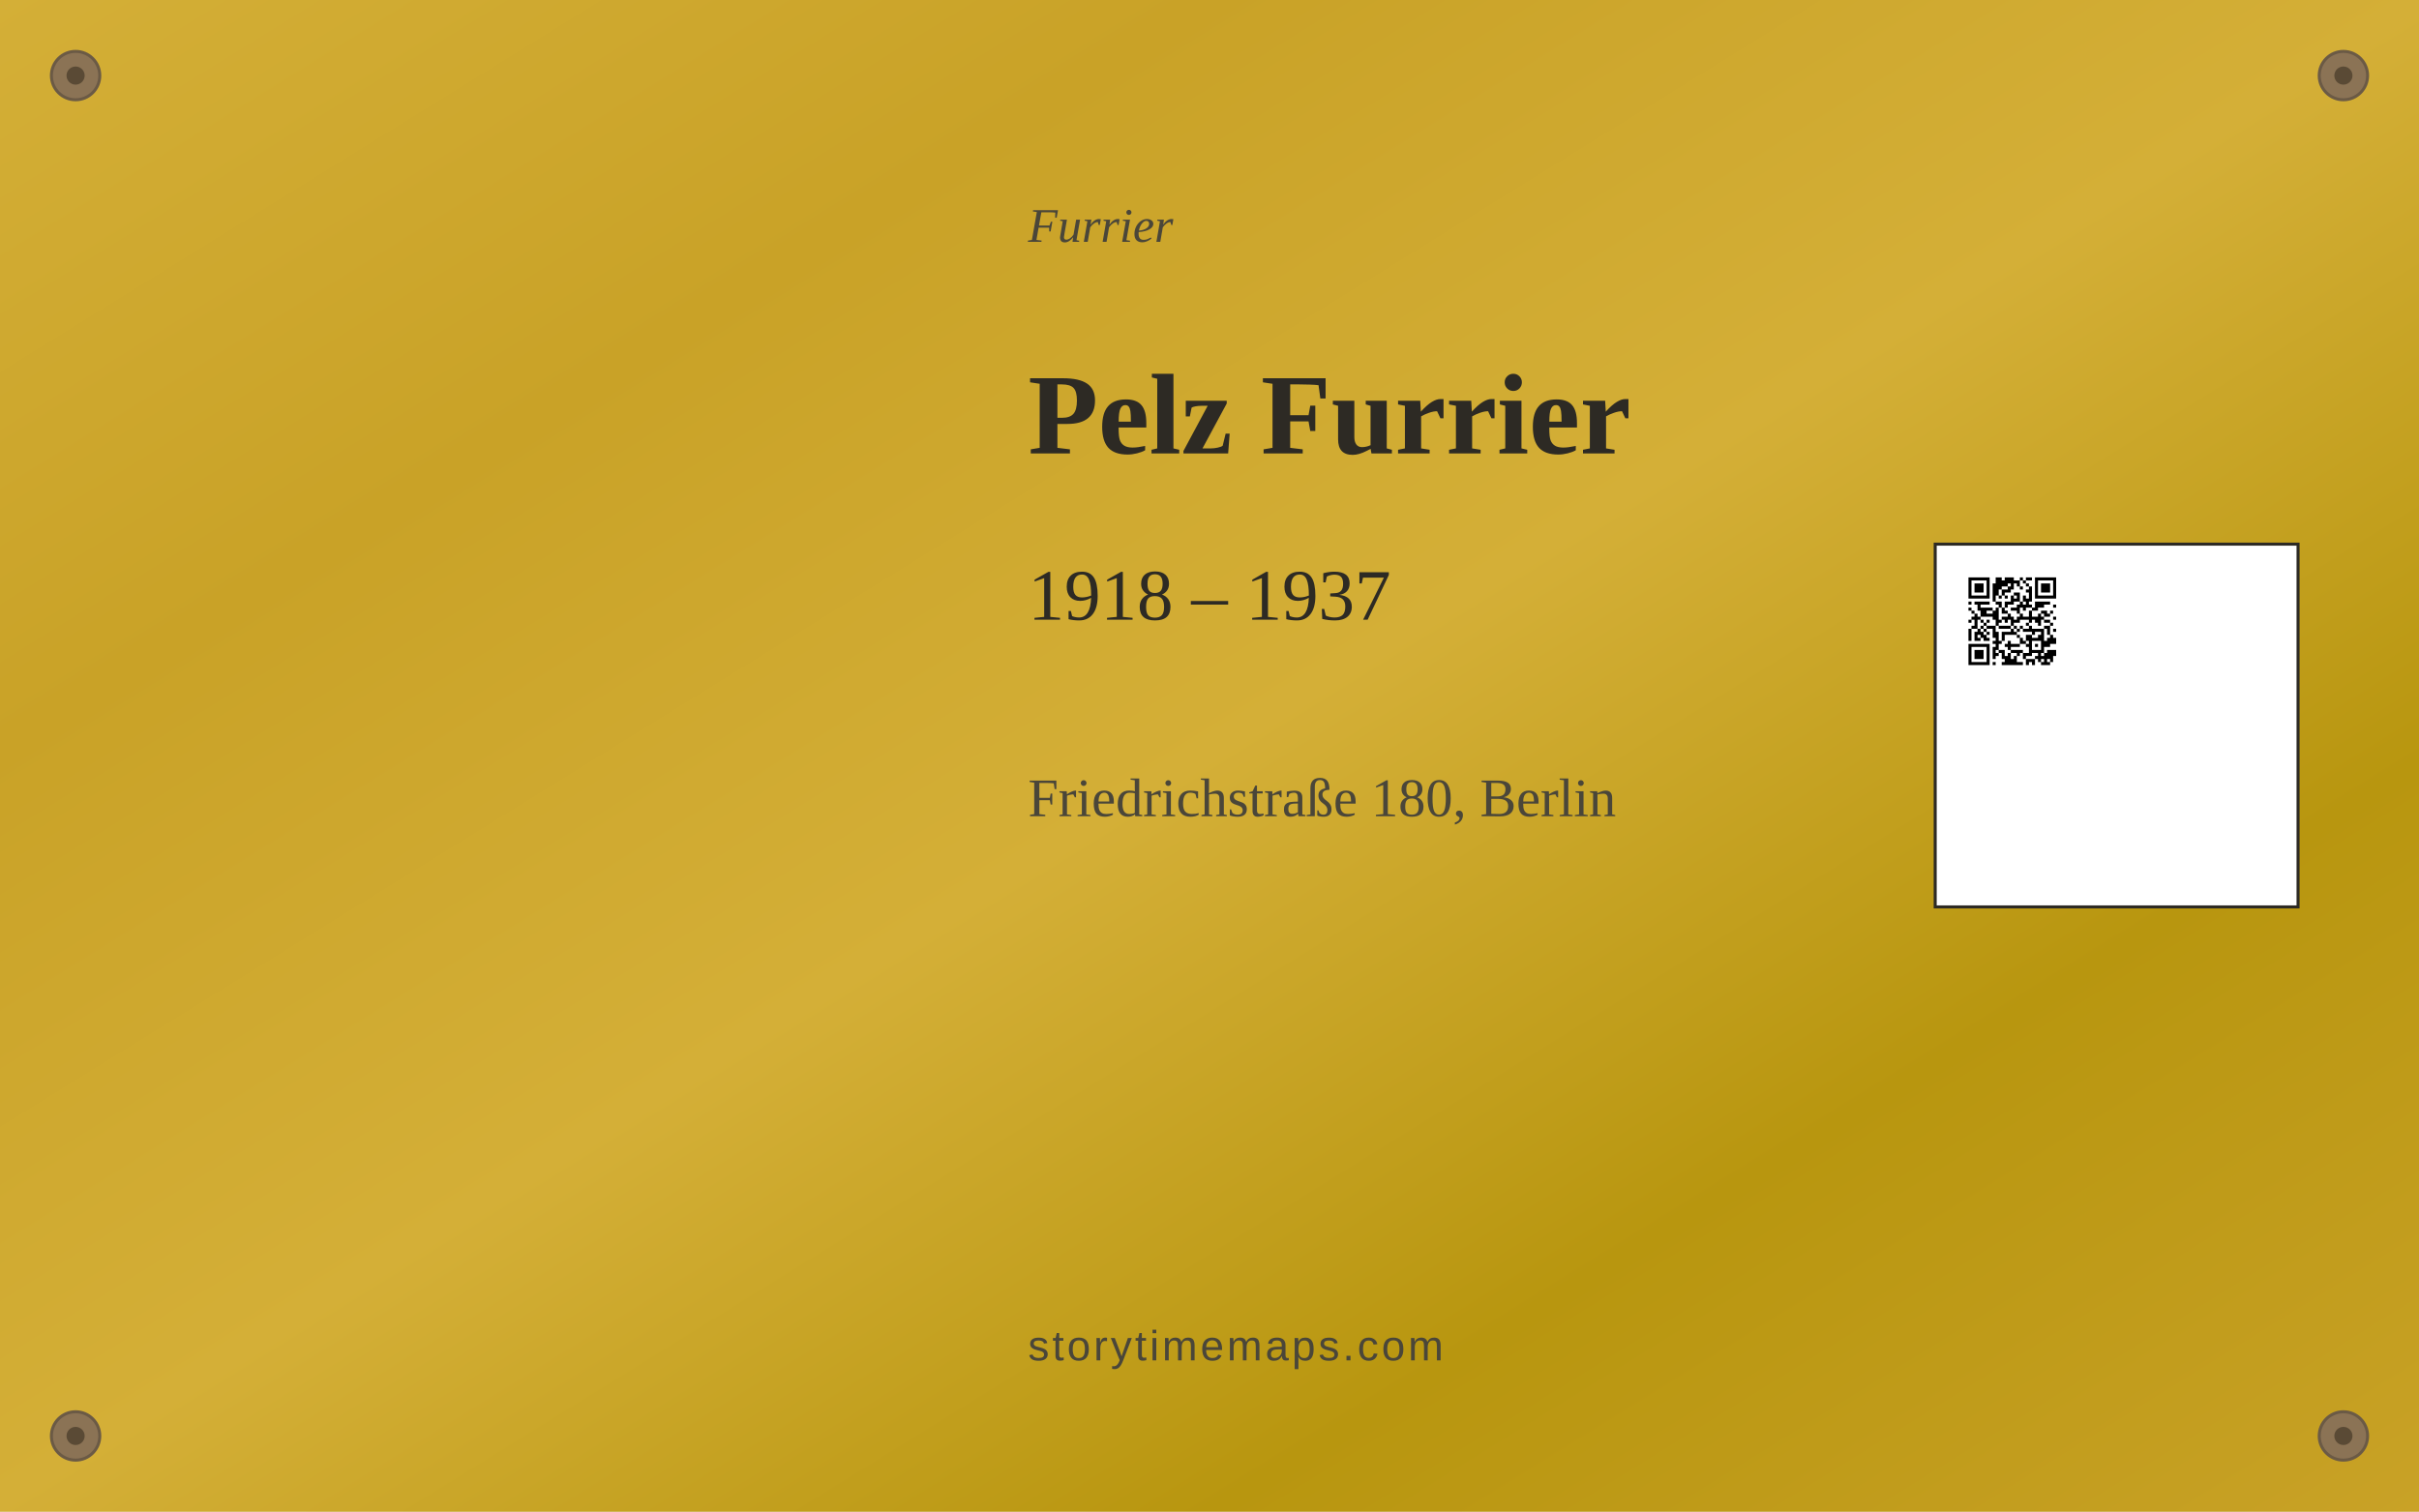
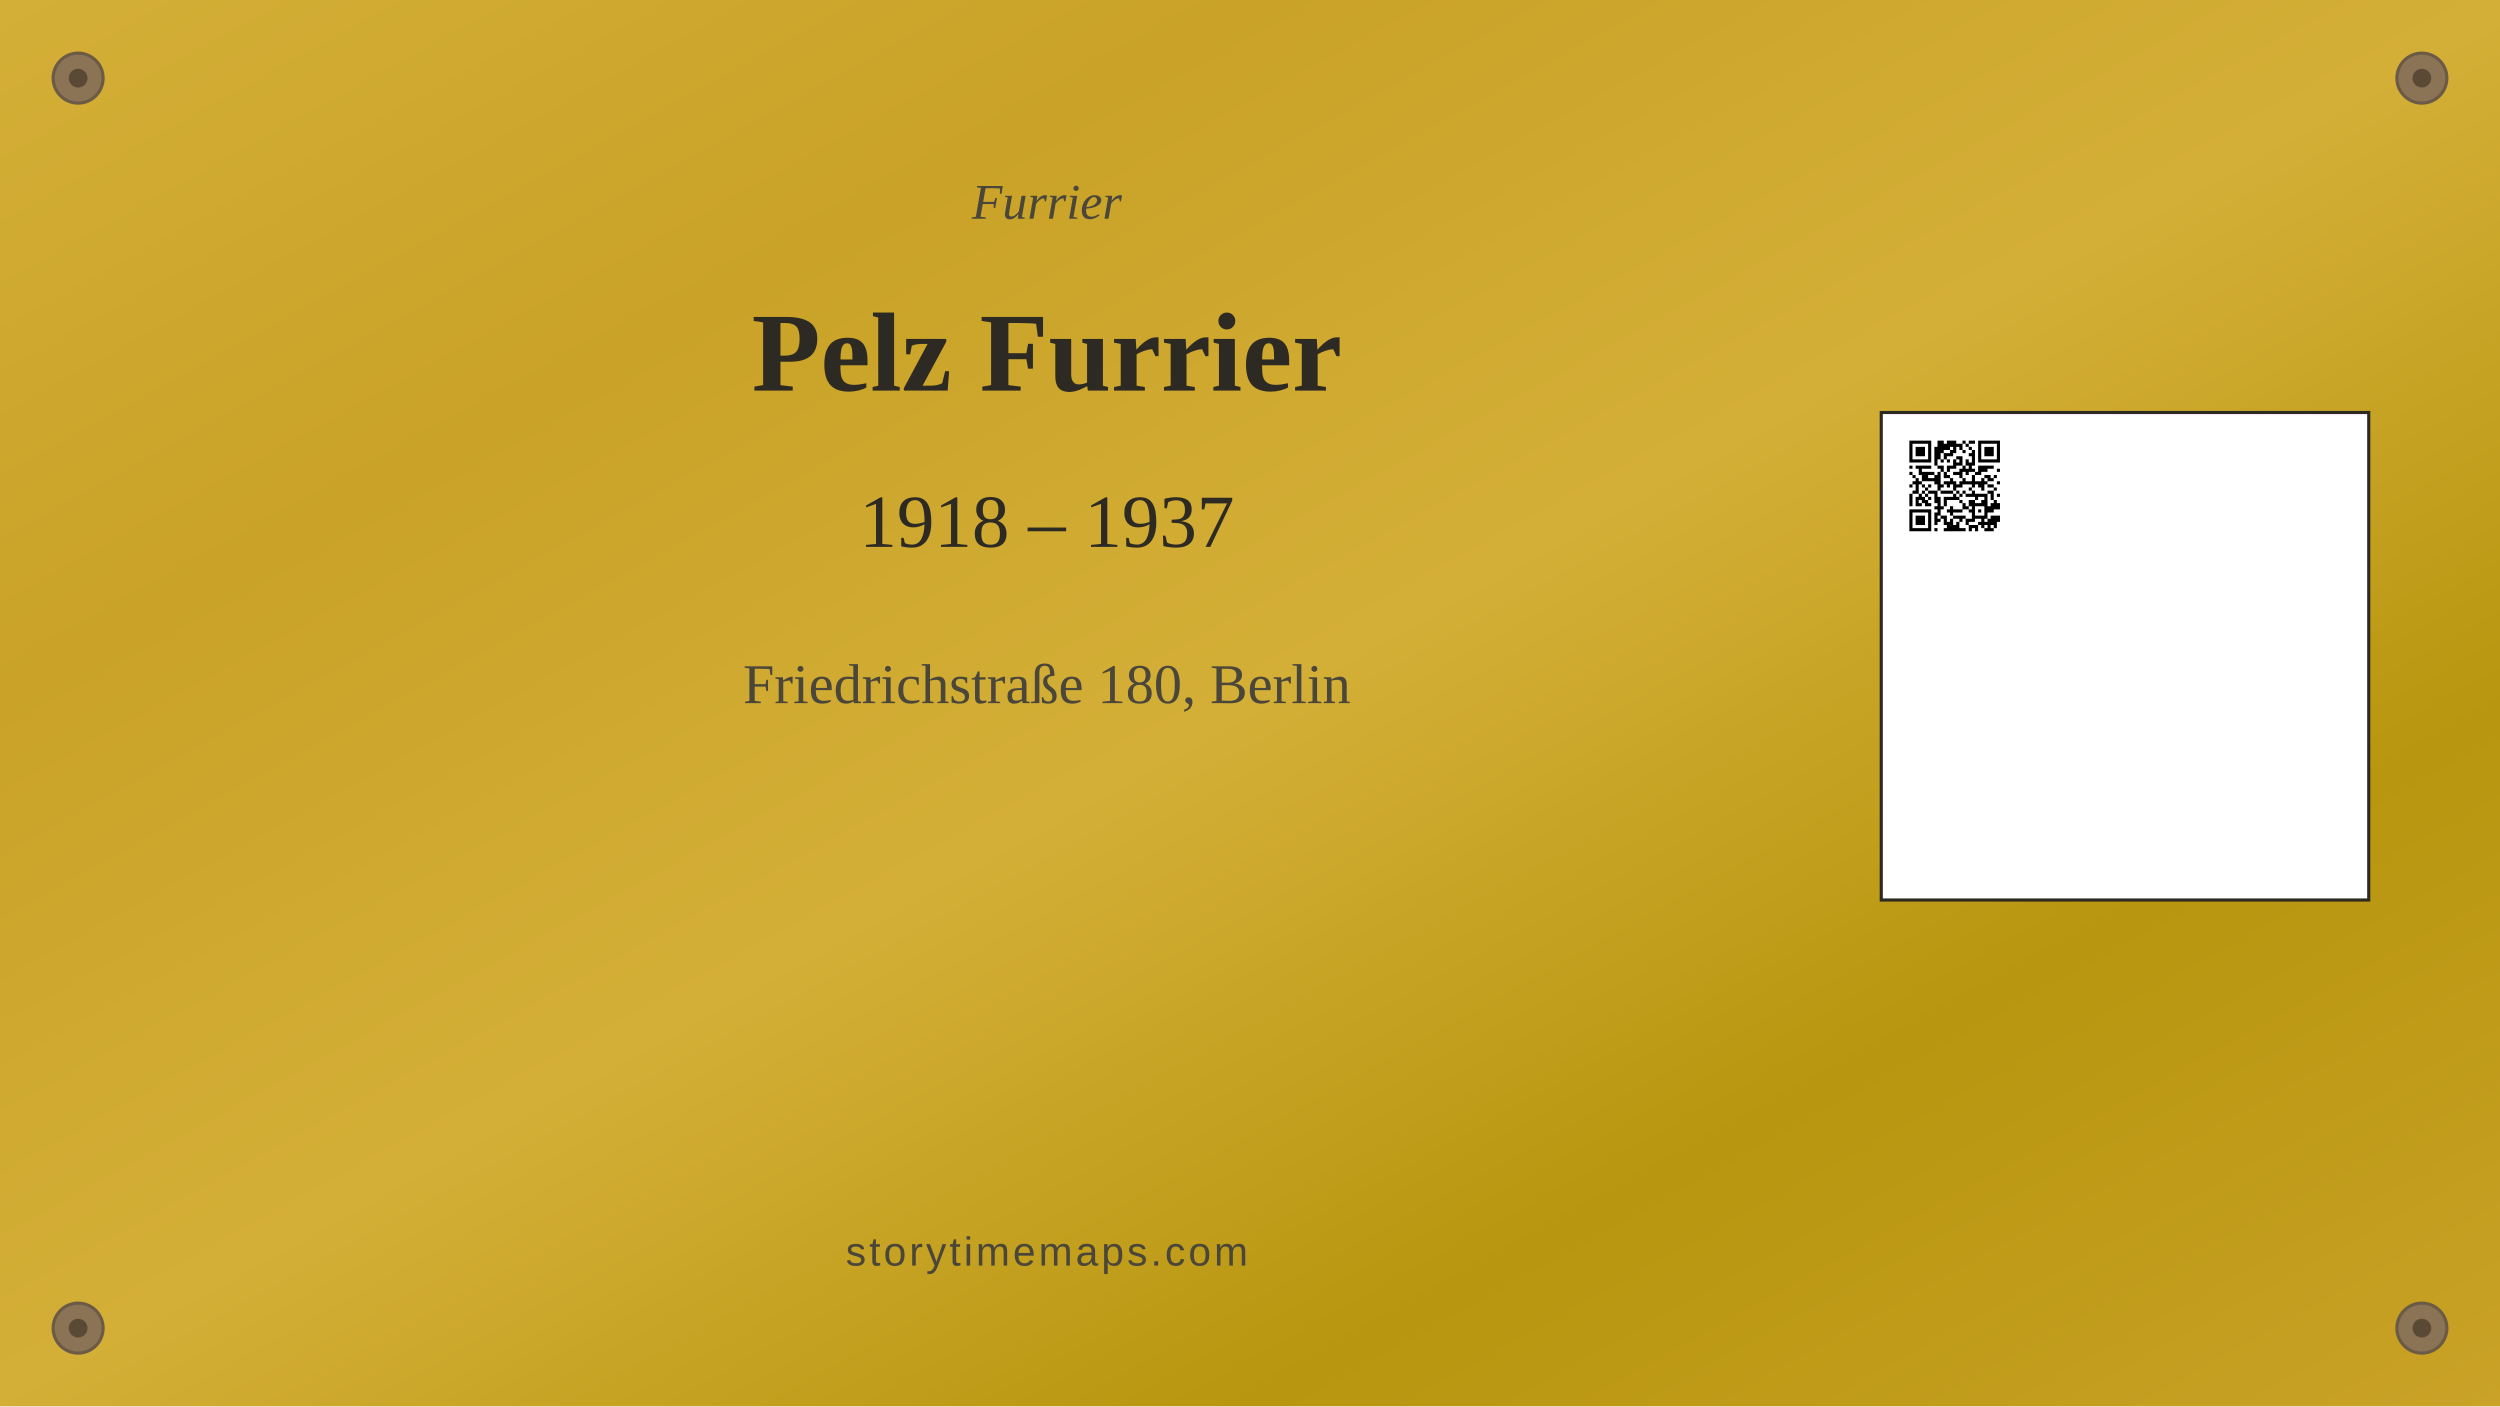
- <svg xmlns="http://www.w3.org/2000/svg" viewBox="0 0 800 500" width="800" height="500">
+ <svg xmlns="http://www.w3.org/2000/svg" viewBox="0 0 800 450" width="800" height="450">
  <defs>
    <style>
      .title { font-family: Georgia, 'Times New Roman', serif; }
      .text { font-family: Georgia, 'Times New Roman', serif; }
      .url { font-family: 'Helvetica Neue', Arial, sans-serif; }
    </style>
    <linearGradient id="brassGradient" x1="0%" y1="0%" x2="100%" y2="100%">
      <stop offset="0%" style="stop-color:#d4af37" />
      <stop offset="25%" style="stop-color:#c9a227" />
      <stop offset="50%" style="stop-color:#d4af37" />
      <stop offset="75%" style="stop-color:#b8960f" />
      <stop offset="100%" style="stop-color:#c9a227" />
    </linearGradient>
-     <filter id="noise">
-       <feTurbulence type="fractalNoise" baseFrequency="0.9" numOctaves="4" result="noise" />
-       <feColorMatrix type="saturate" values="0" />
-       <feBlend in="SourceGraphic" in2="noise" mode="multiply" />
-     </filter>
  </defs>
-   <rect width="800" height="500" fill="url(#brassGradient)" />
-   <rect width="800" height="500" fill="url(#brassGradient)" opacity="0.95" />
+   <rect width="800" height="450" fill="url(#brassGradient)" />
  <circle cx="25" cy="25" r="8" fill="#8b7355" stroke="#6b5a45" stroke-width="1" />
  <circle cx="25" cy="25" r="3" fill="#5a4a35" />
  <circle cx="775" cy="25" r="8" fill="#8b7355" stroke="#6b5a45" stroke-width="1" />
  <circle cx="775" cy="25" r="3" fill="#5a4a35" />
-   <circle cx="25" cy="475" r="8" fill="#8b7355" stroke="#6b5a45" stroke-width="1" />
-   <circle cx="25" cy="475" r="3" fill="#5a4a35" />
-   <circle cx="775" cy="475" r="8" fill="#8b7355" stroke="#6b5a45" stroke-width="1" />
-   <circle cx="775" cy="475" r="3" fill="#5a4a35" />
-   <text x="340" y="80" class="text" font-size="16" fill="#4a4639" font-style="italic">
+   <circle cx="25" cy="425" r="8" fill="#8b7355" stroke="#6b5a45" stroke-width="1" />
+   <circle cx="25" cy="425" r="3" fill="#5a4a35" />
+   <circle cx="775" cy="425" r="8" fill="#8b7355" stroke="#6b5a45" stroke-width="1" />
+   <circle cx="775" cy="425" r="3" fill="#5a4a35" />
+   <text x="335" y="70" text-anchor="middle" class="text" font-size="16" fill="#4a4639" font-style="italic">
    Furrier
  </text>
-   <text x="340" y="150" class="title" font-size="38" fill="#2d2a24" font-weight="600">
+   <text x="335" y="125" text-anchor="middle" class="title" font-size="36" fill="#2d2a24" font-weight="600">
    Pelz Furrier
  </text>
-   <text x="340" y="205" class="text" font-size="24" fill="#2d2a24">
+   <text x="335" y="175" text-anchor="middle" class="text" font-size="24" fill="#2d2a24">
    1918 – 1937
  </text>
-   <text x="340" y="270" class="text" font-size="18" fill="#4a4639">
+   <text x="335" y="225" text-anchor="middle" class="text" font-size="18" fill="#4a4639">
    Friedrichstraße 180, Berlin
  </text>
-   <text x="340" y="450" class="url" font-size="14" fill="#4a4639" letter-spacing="1">
+   <text x="335" y="405" text-anchor="middle" class="url" font-size="13" fill="#4a4639" letter-spacing="1">
    storytimemaps.com
  </text>
-   <g transform="translate(650, 190)">
-     <rect x="-10" y="-10" width="120" height="120" fill="#ffffff" stroke="#2d2a24" stroke-width="1" />
+   <g transform="translate(610, 140)">
+     <rect x="-8" y="-8" width="156" height="156" fill="#ffffff" stroke="#2d2a24" stroke-width="1" />
    <g transform="translate(0, 0)">
      <path fill="#ffffff" d="M0 0h31v31H0z" />
      <path stroke="#000000" d="M1 1.5h7m2 0h2m1 0h3m2 0h1m1 0h2m1 0h7M1 2.5h1m5 0h1m2 0h8m1 0h1m3 0h1m5 0h1M1 3.5h1m1 0h3m1 0h1m1 0h5m1 0h1m1 0h1m2 0h1m2 0h1m1 0h3m1 0h1M1 4.5h1m1 0h3m1 0h1m1 0h3m2 0h2m2 0h1m2 0h1m1 0h1m1 0h3m1 0h1M1 5.5h1m1 0h3m1 0h1m1 0h2m1 0h3m5 0h2m1 0h1m1 0h3m1 0h1M1 6.5h1m5 0h1m1 0h2m1 0h1m3 0h2m3 0h1m1 0h1m5 0h1M1 7.5h7m1 0h1m1 0h1m1 0h1m1 0h1m1 0h1m1 0h1m1 0h1m1 0h7M9 8.5h1m5 0h3m1 0h3M1 9.5h1m1 0h5m2 0h2m1 0h3m2 0h1m1 0h1m2 0h5M4 10.5h1m6 0h1m1 0h1m3 0h5m1 0h3m3 0h1M1 11.5h1m2 0h5m1 0h1m1 0h1m2 0h3m1 0h1m2 0h2M2 12.5h1m2 0h2m2 0h2m1 0h2m3 0h1m3 0h1m3 0h2m1 0h1M3 13.5h1m1 0h6m3 0h1m3 0h1m2 0h1m2 0h1m1 0h2M2 14.5h3m4 0h2m1 0h4m1 0h9m3 0h1M1 15.5h1m1 0h1m1 0h1m1 0h1m2 0h2m1 0h1m1 0h3m3 0h1m1 0h2m1 0h2M3 16.5h1m2 0h1m3 0h1m4 0h1m4 0h1m3 0h1m3 0h1M2 17.5h2m1 0h1m1 0h3m1 0h4m1 0h1m1 0h1m2 0h1m4 0h2M1 18.5h1m2 0h1m1 0h1m2 0h1m5 0h1m1 0h1m1 0h7m1 0h1m1 0h1M1 19.5h1m1 0h3m1 0h1m1 0h2m1 0h5m5 0h1m2 0h1m1 0h1M1 20.5h1m1 0h1m1 0h2m2 0h2m1 0h1m4 0h1m2 0h2m2 0h2m2 0h1M1 21.5h1m1 0h2m1 0h2m2 0h1m1 0h1m5 0h1m1 0h6m1 0h3M9 22.5h3m2 0h1m3 0h2m1 0h1m3 0h5M1 23.5h7m2 0h1m2 0h5m2 0h2m1 0h1m1 0h3M1 24.5h1m5 0h1m1 0h2m3 0h1m6 0h1m3 0h1M1 25.5h1m1 0h3m1 0h1m1 0h1m1 0h2m2 0h4m2 0h5m1 0h3M1 26.5h1m1 0h3m1 0h1m1 0h2m1 0h1m1 0h1m2 0h1m1 0h3m2 0h1m1 0h4M1 27.5h1m1 0h3m1 0h1m1 0h1m2 0h3m1 0h1m2 0h1m3 0h6M1 28.5h1m5 0h1m5 0h4m3 0h3m1 0h1m1 0h1m1 0h1M1 29.5h7m1 0h1m2 0h7m1 0h1m1 0h1m2 0h3" />
    </g>
  </g>
</svg>
